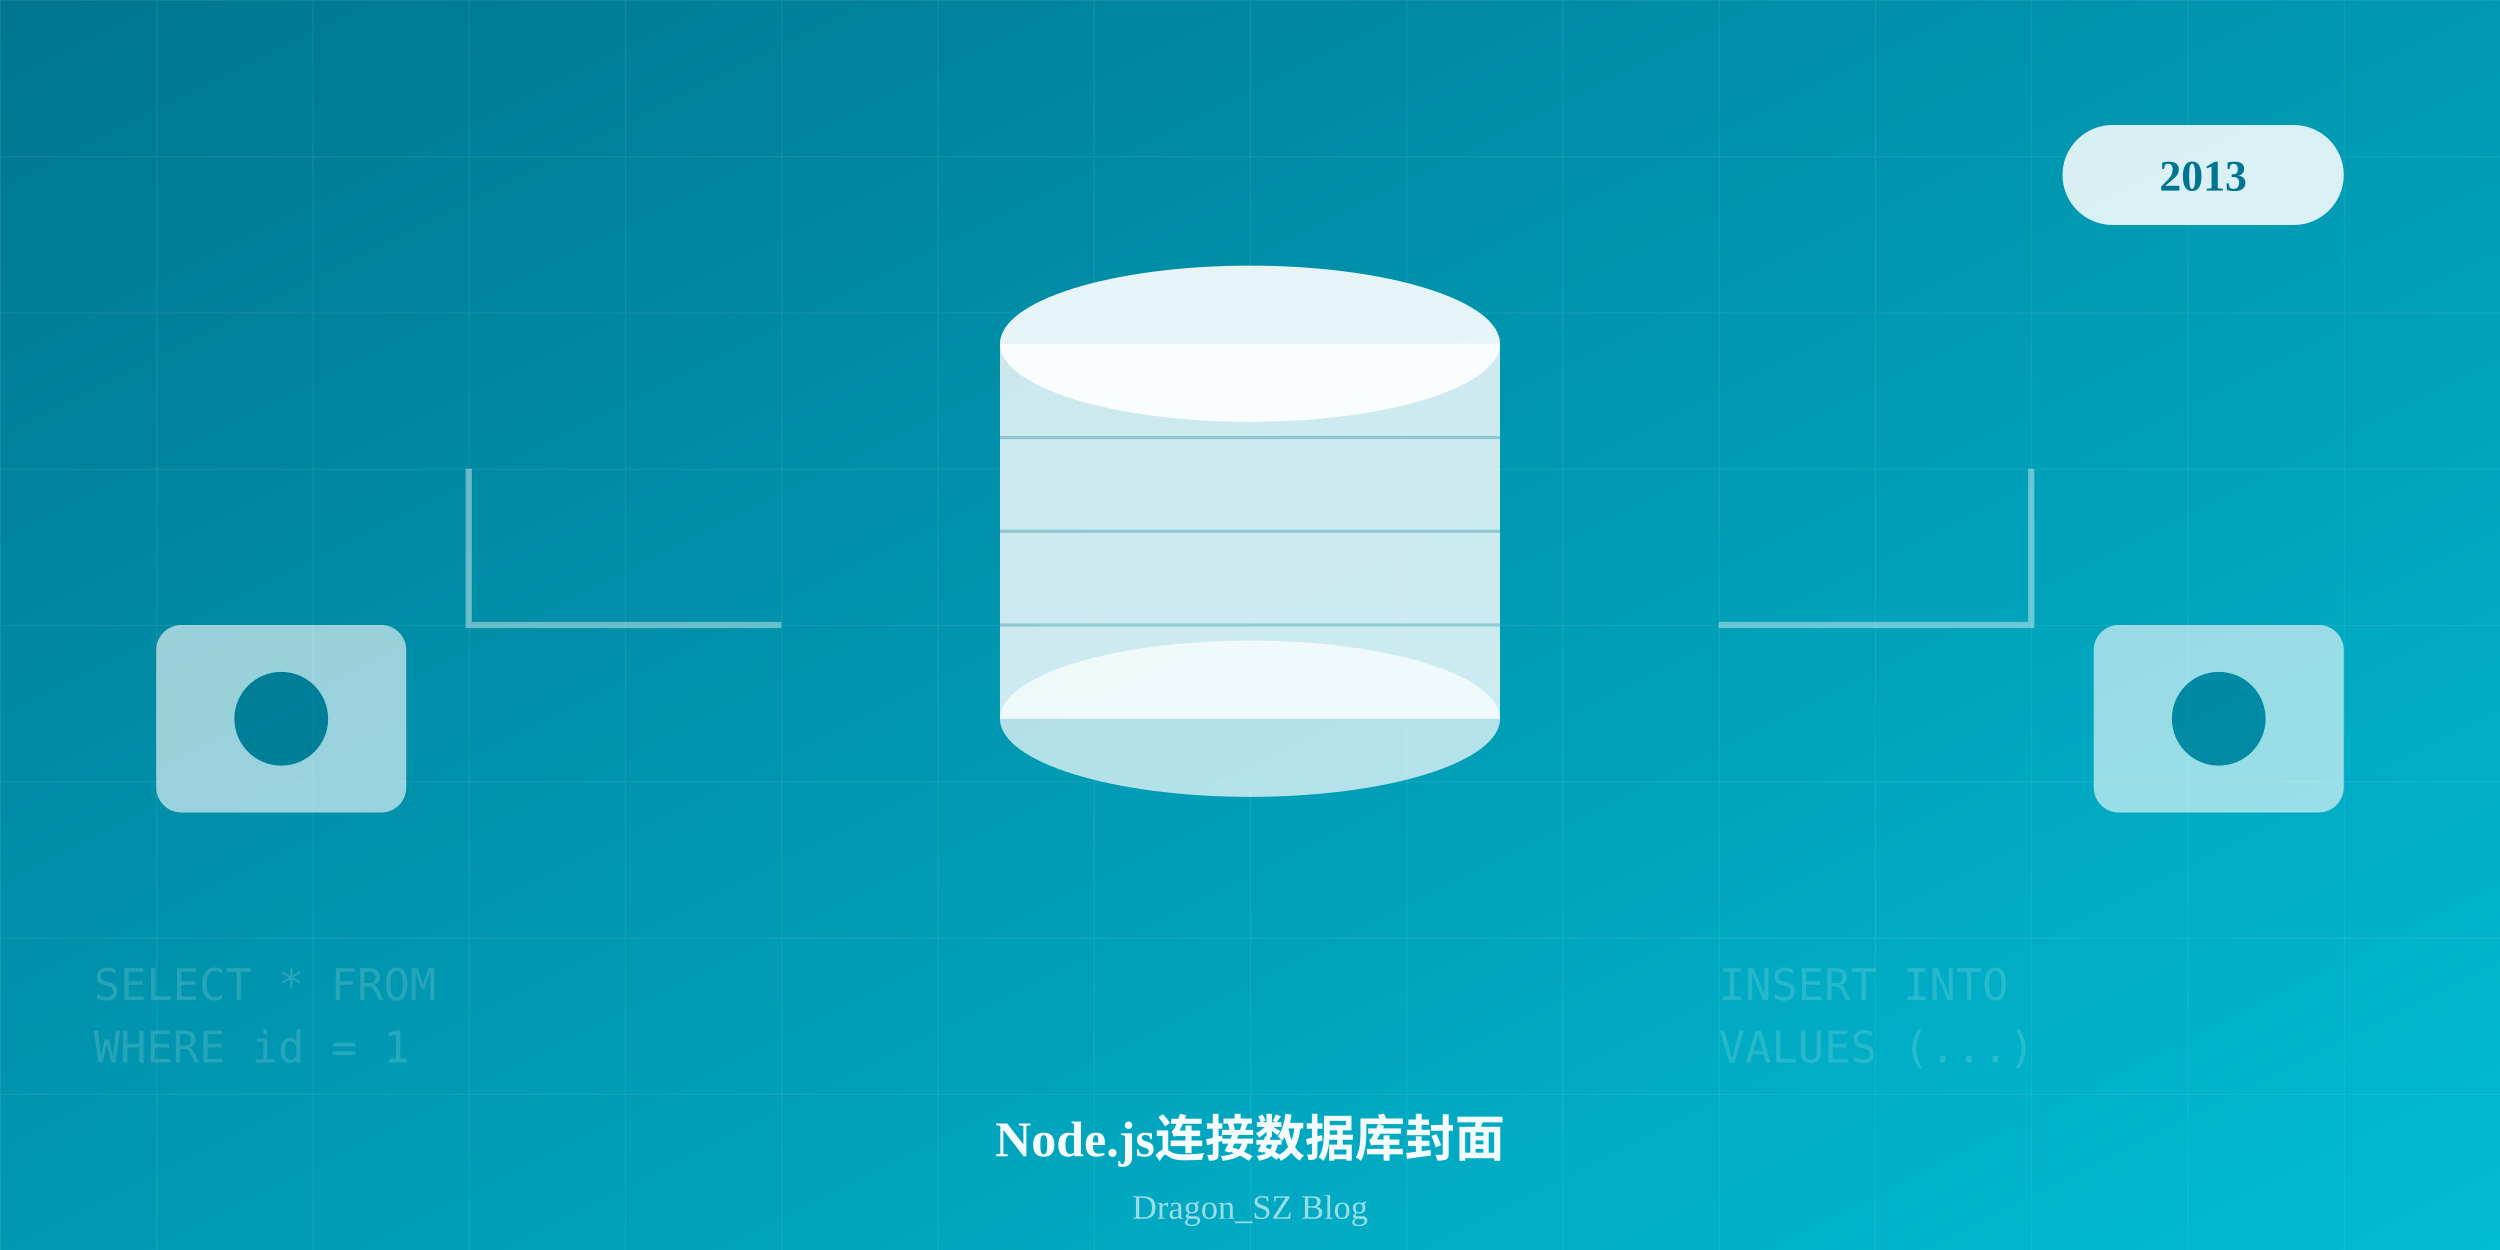
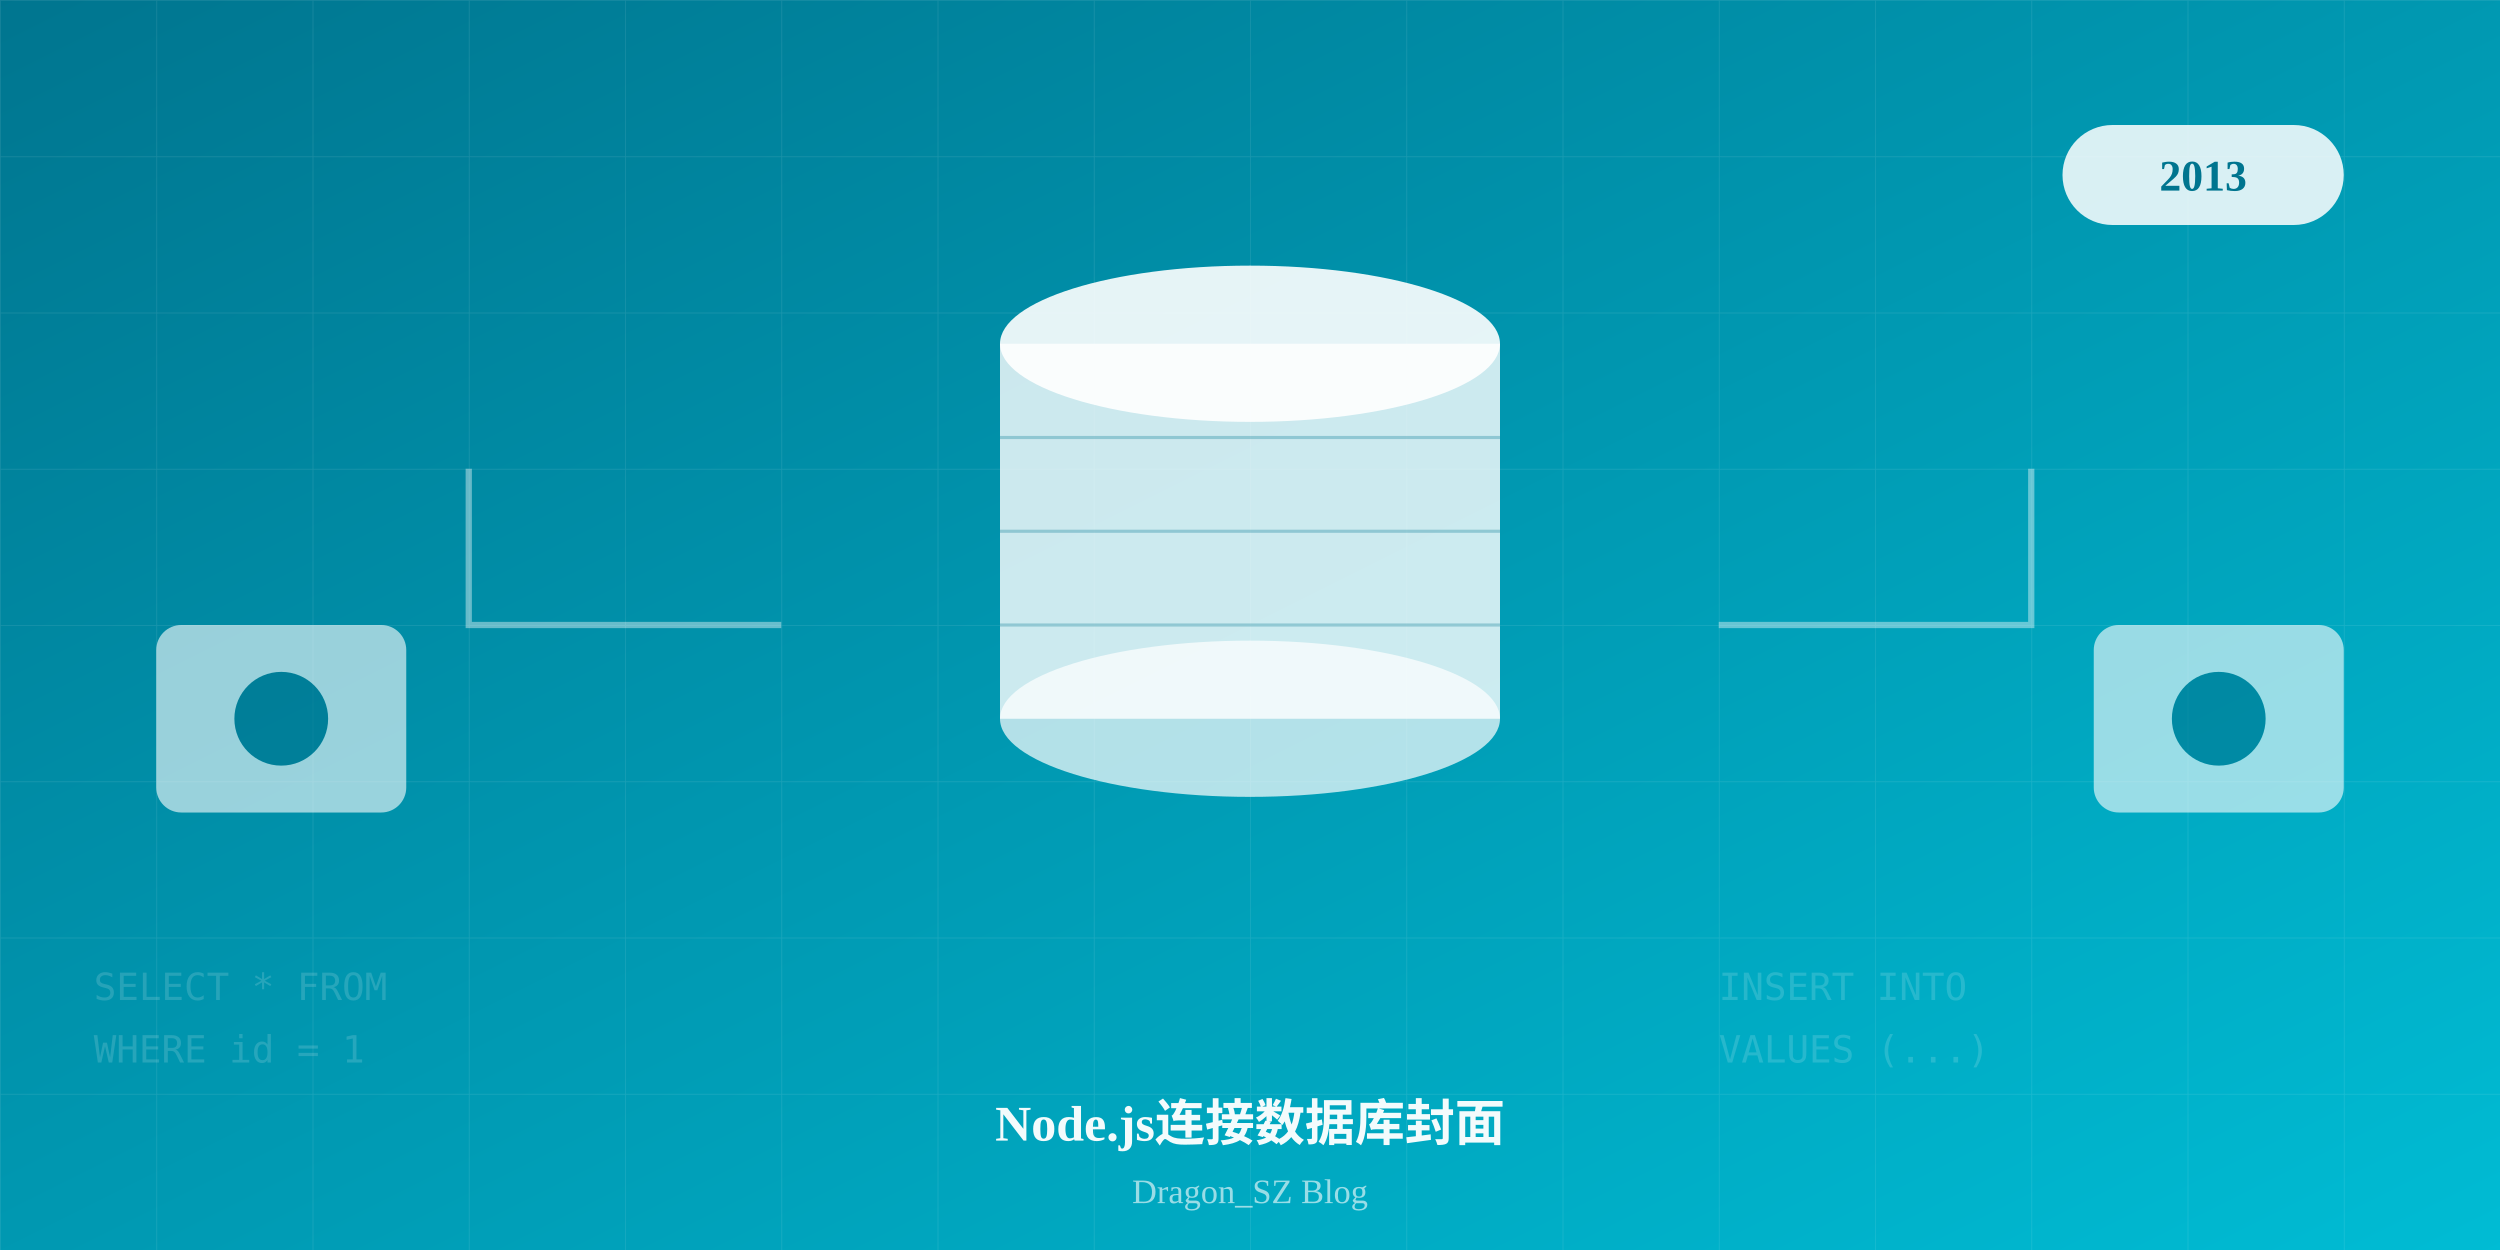
<svg xmlns="http://www.w3.org/2000/svg" viewBox="0 0 800 400" width="100%" height="100%">
  <defs>
-     <linearGradient id="techBg" x1="0%" y1="0%" x2="100%" y2="100%">
+     <linearGradient id="bg" x1="0%" y1="0%" x2="100%" y2="100%">
      <stop offset="0%" style="stop-color:#00758f;stop-opacity:1" />
      <stop offset="100%" style="stop-color:#00bcd4;stop-opacity:1" />
    </linearGradient>
    <pattern id="grid" width="50" height="50" patternUnits="userSpaceOnUse">
      <path d="M 50 0 L 0 0 0 50" fill="none" stroke="white" stroke-width="0.5" opacity="0.1" />
    </pattern>
  </defs>
-   <rect width="800" height="400" fill="url(#techBg)" />
+   <rect width="800" height="400" fill="url(#bg)" />
  <rect width="800" height="400" fill="url(#grid)" />
  <g transform="translate(300, 80)">
    <ellipse cx="100" cy="30" rx="80" ry="25" fill="white" opacity="0.9" />
    <rect x="20" y="30" width="160" height="120" fill="white" opacity="0.8" />
    <ellipse cx="100" cy="150" rx="80" ry="25" fill="white" opacity="0.7" />
    <line x1="20" y1="60" x2="180" y2="60" stroke="#00758f" stroke-width="1" opacity="0.3" />
    <line x1="20" y1="90" x2="180" y2="90" stroke="#00758f" stroke-width="1" opacity="0.3" />
    <line x1="20" y1="120" x2="180" y2="120" stroke="#00758f" stroke-width="1" opacity="0.3" />
  </g>
  <g stroke="white" stroke-width="2" fill="none" opacity="0.4">
    <path d="M 150 150 L 150 200 L 250 200" />
    <path d="M 650 150 L 650 200 L 550 200" />
  </g>
  <g transform="translate(50, 200)" opacity="0.6">
    <rect width="80" height="60" rx="8" fill="white" />
    <circle cx="40" cy="30" r="15" fill="#00758f" />
  </g>
  <g transform="translate(670, 200)" opacity="0.6">
    <rect width="80" height="60" rx="8" fill="white" />
    <circle cx="40" cy="30" r="15" fill="#00758f" />
  </g>
-   <g opacity="0.15" font-family="monospace" font-size="14" fill="white">
+   <g font-family="monospace" font-size="12" fill="white" opacity="0.15">
    <text x="30" y="320">SELECT * FROM</text>
    <text x="30" y="340">WHERE id = 1</text>
    <text x="550" y="320">INSERT INTO</text>
    <text x="550" y="340">VALUES (...)</text>
  </g>
  <g transform="translate(660, 40)">
    <rect width="90" height="32" rx="16" fill="white" opacity="0.85" />
    <text x="45" y="21" text-anchor="middle" font-size="14" font-weight="bold" fill="#00758f">2013</text>
  </g>
-   <text x="400" y="370" text-anchor="middle" font-size="16" font-weight="bold" fill="white" opacity="0.95">Node.js连接数据库封面</text>
-   <text x="400" y="390" text-anchor="middle" font-size="11" fill="white" opacity="0.6">Dragon_SZ Blog</text>
+   <text x="400" y="365" text-anchor="middle" font-size="16" font-weight="bold" fill="white" opacity="0.95">Node.js连接数据库封面</text>
+   <text x="400" y="385" text-anchor="middle" font-size="11" fill="white" opacity="0.6">Dragon_SZ Blog</text>
</svg>
